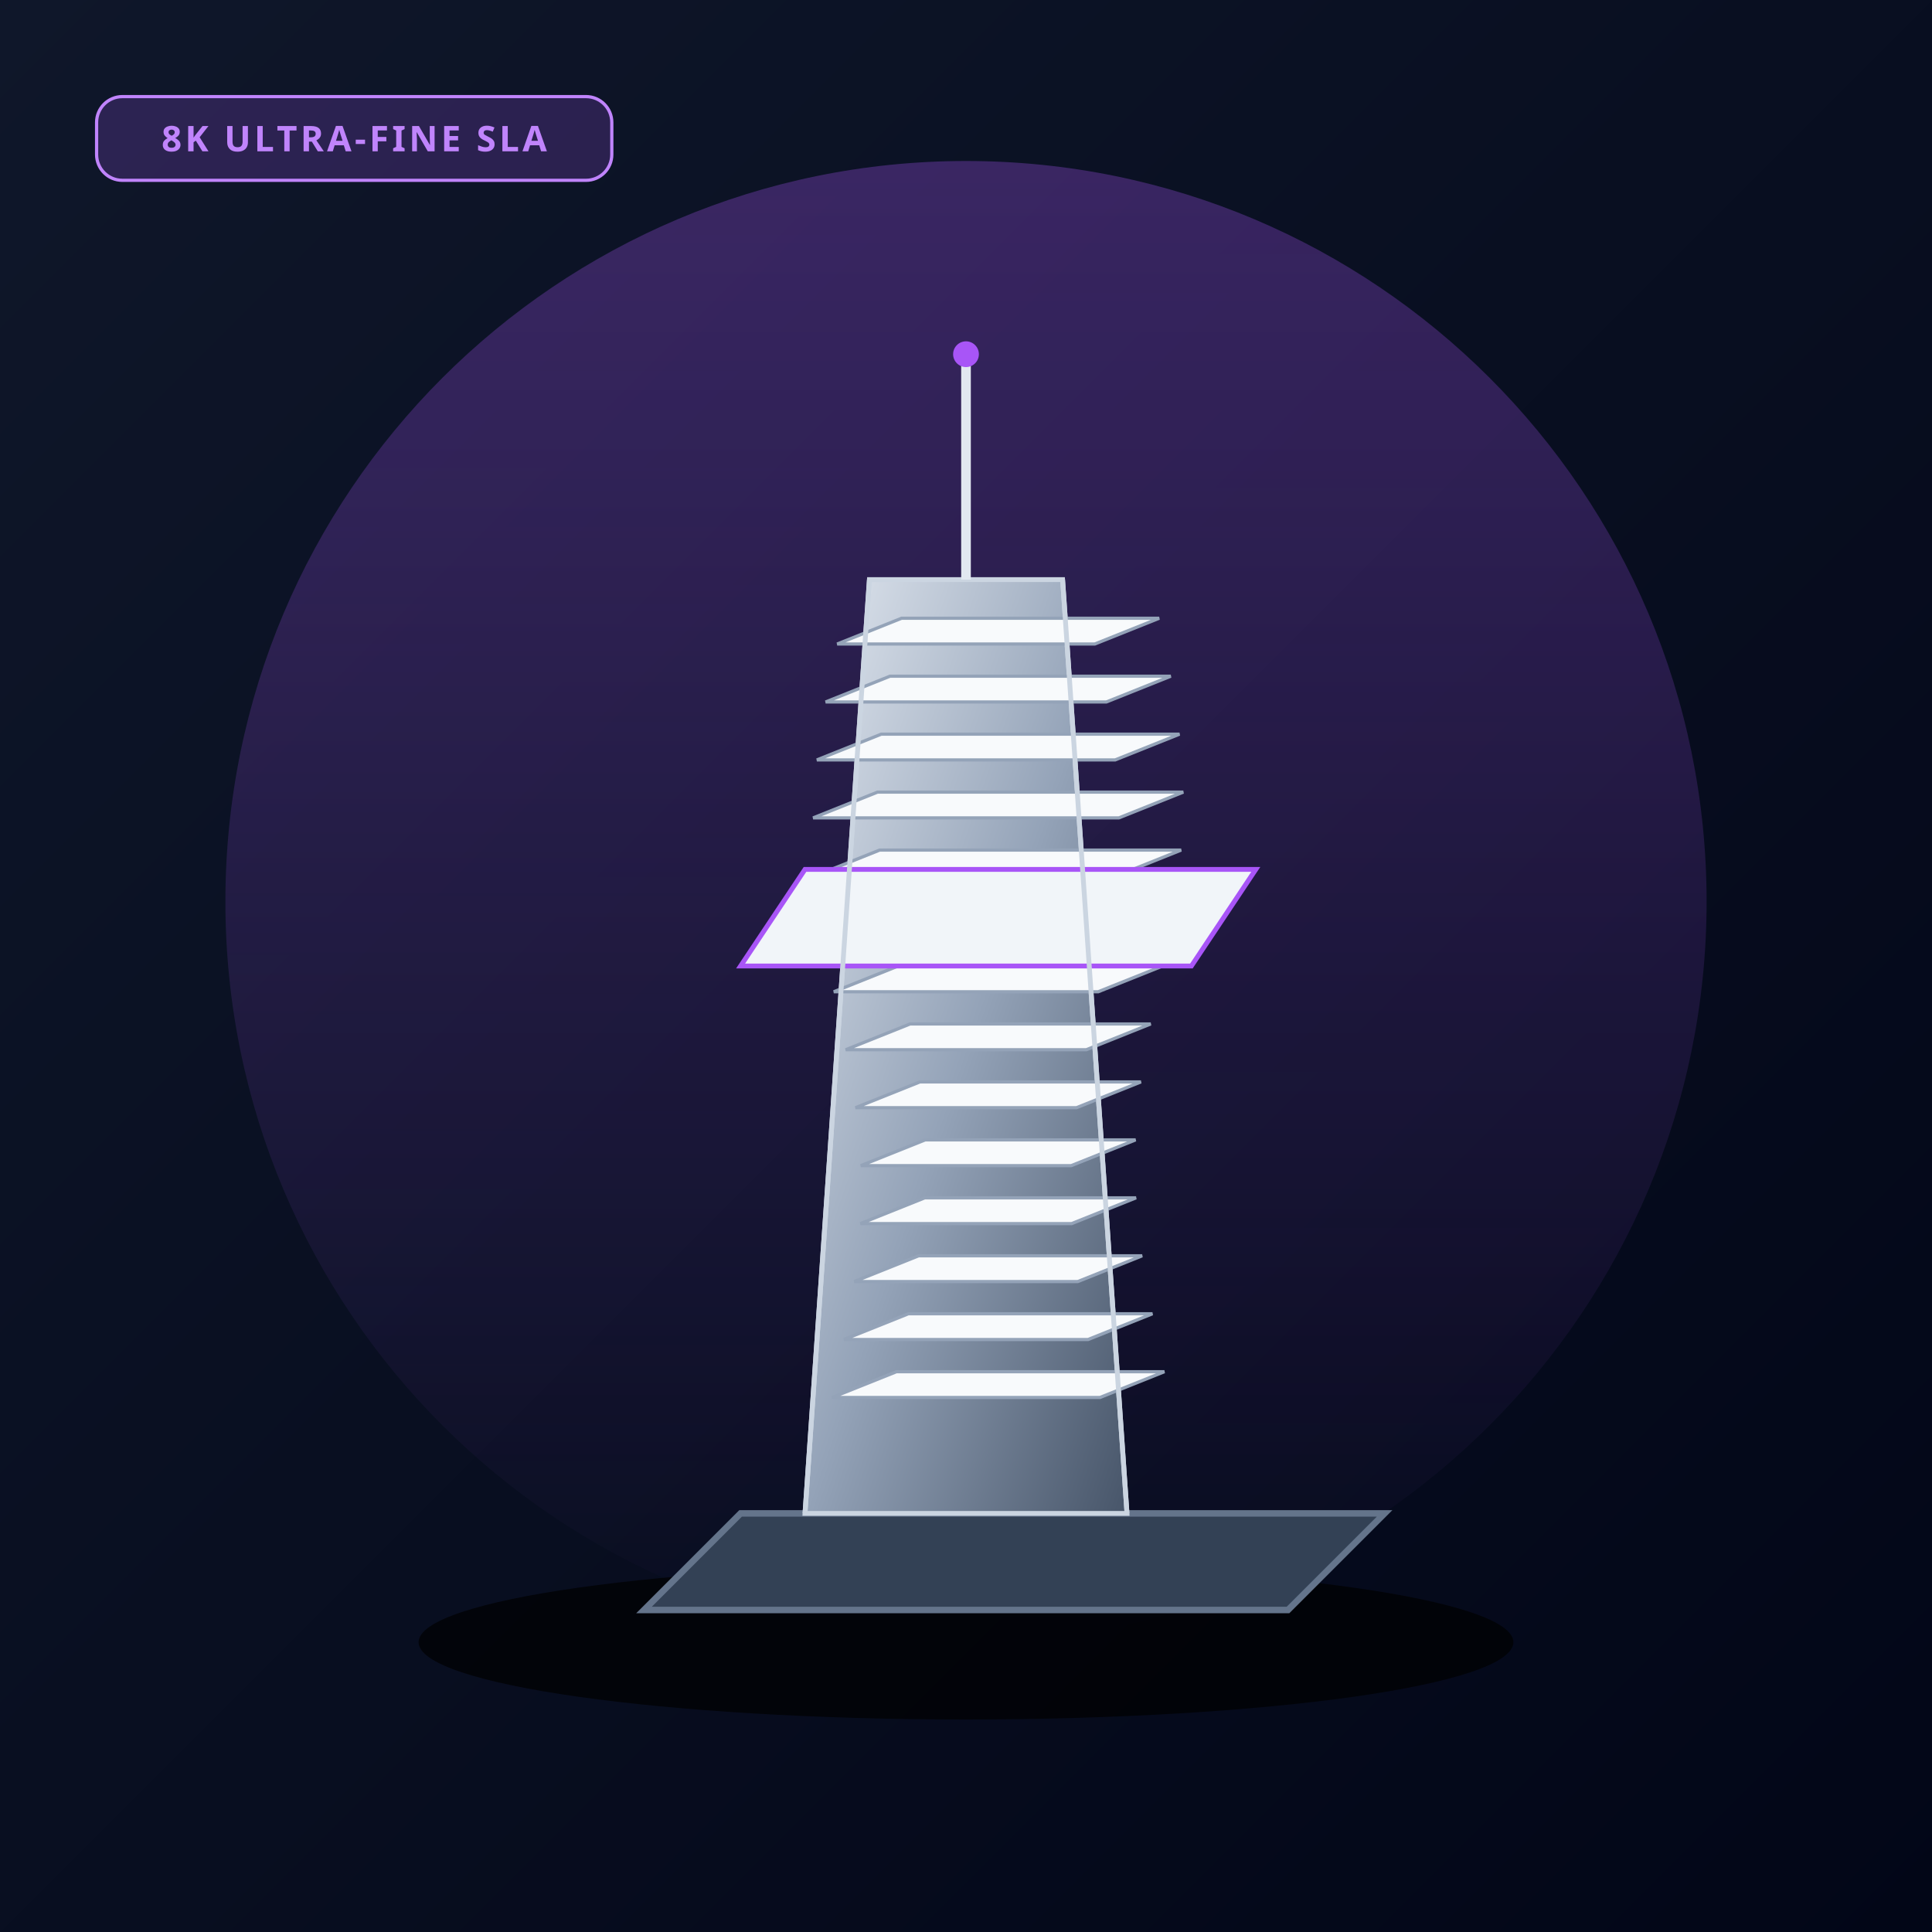
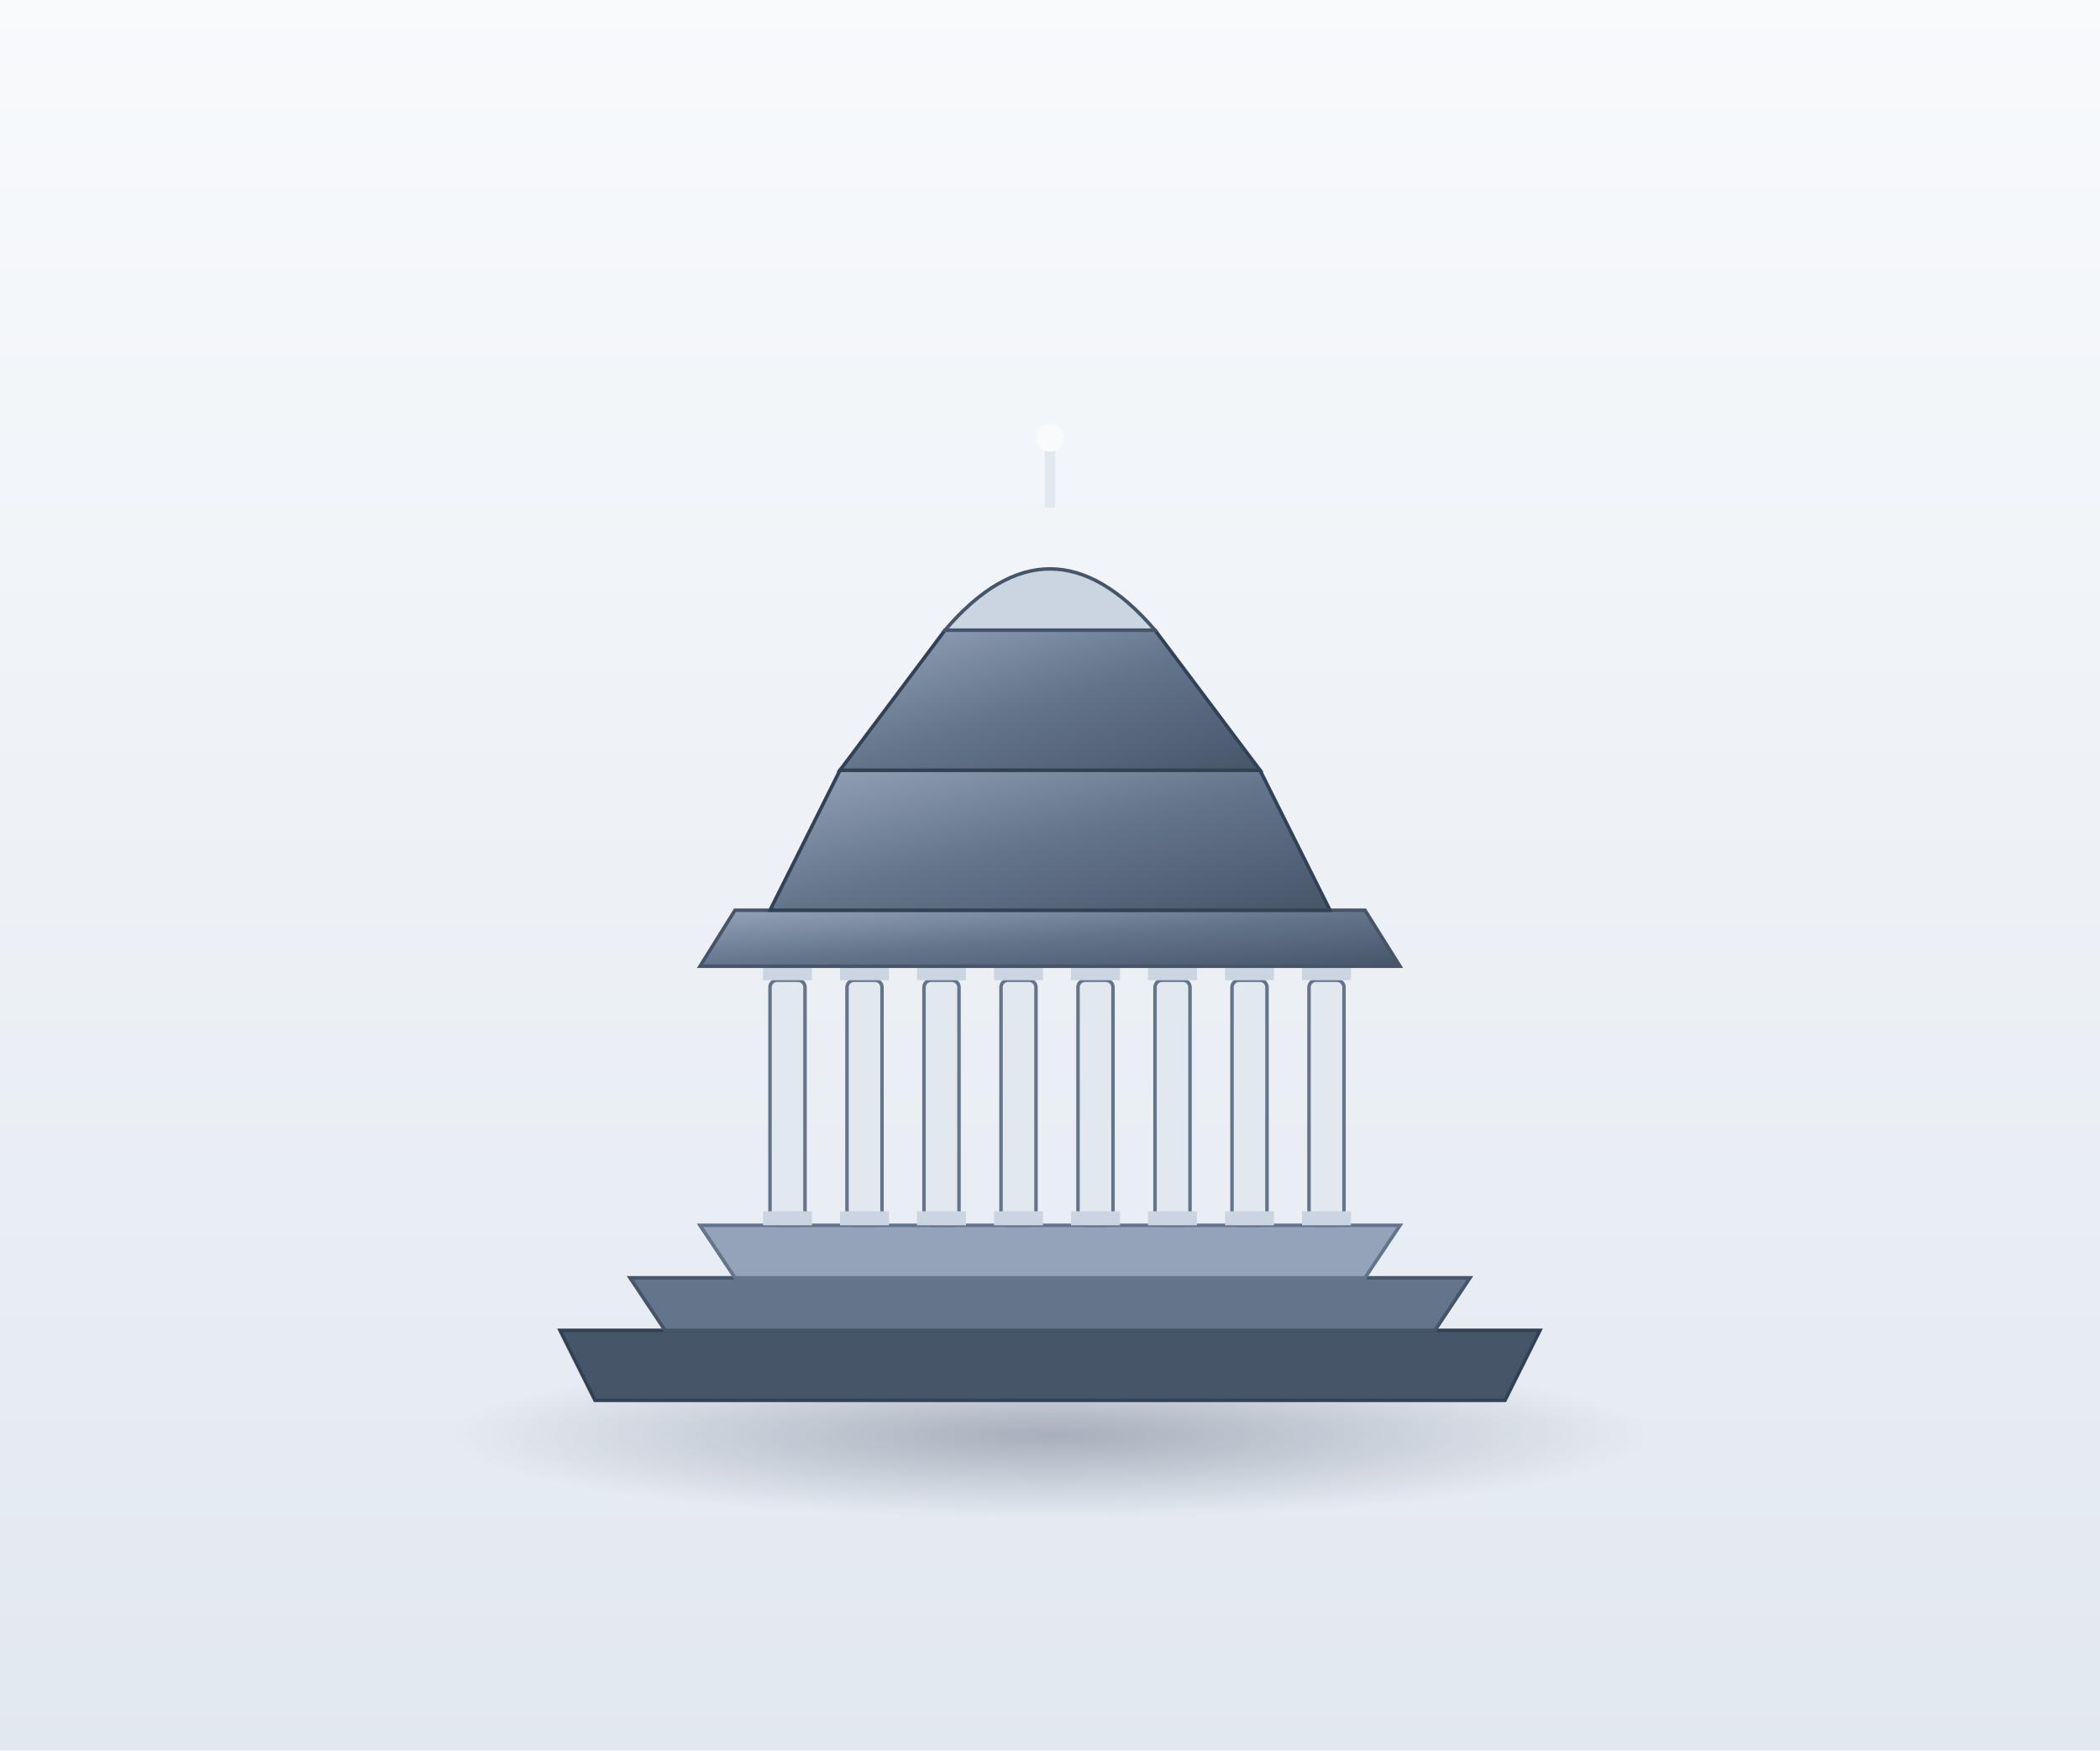
- <svg xmlns="http://www.w3.org/2000/svg" viewBox="0 0 600 600" width="100%" height="100%">
+ <svg xmlns="http://www.w3.org/2000/svg" viewBox="0 0 600 500" width="100%" height="100%">
  <defs>
-     <linearGradient id="bgArch" x1="0%" y1="0%" x2="100%" y2="100%">
-       <stop offset="0%" stop-color="#0F172A" />
-       <stop offset="100%" stop-color="#020617" />
+     <linearGradient id="bgArchStudio" x1="0%" y1="0%" x2="0%" y2="100%">
+       <stop offset="0%" stop-color="#F8FAFC" />
+       <stop offset="100%" stop-color="#E2E8F0" />
    </linearGradient>
-     <linearGradient id="slaResin" x1="0%" y1="0%" x2="100%" y2="100%">
-       <stop offset="0%" stop-color="#E2E8F0" />
-       <stop offset="50%" stop-color="#94A3B8" />
+     <linearGradient id="grayResin" x1="0%" y1="0%" x2="100%" y2="100%">
+       <stop offset="0%" stop-color="#94A3B8" />
+       <stop offset="50%" stop-color="#64748B" />
      <stop offset="100%" stop-color="#475569" />
    </linearGradient>
-     <linearGradient id="slaGlow" x1="0%" y1="0%" x2="0%" y2="100%">
-       <stop offset="0%" stop-color="#A855F7" stop-opacity="0.3" />
-       <stop offset="100%" stop-color="#A855F7" stop-opacity="0" />
-     </linearGradient>
+     <radialGradient id="archShadow" cx="50%" cy="50%" r="50%">
+       <stop offset="0%" stop-color="#475569" stop-opacity="0.4" />
+       <stop offset="100%" stop-color="#475569" stop-opacity="0" />
+     </radialGradient>
  </defs>
-   <rect width="600" height="600" fill="url(#bgArch)" />
-   <circle cx="300" cy="280" r="230" fill="url(#slaGlow)" />
-   <ellipse cx="300" cy="510" rx="170" ry="24" fill="#000" fill-opacity="0.7" />
-   <g transform="translate(180, 80)">
-     <polygon points="20,420 220,420 250,390 50,390" fill="#334155" stroke="#64748B" stroke-width="2" />
-     <path d="M70 390 L90 100 L150 100 L170 390 Z" fill="url(#slaResin)" stroke="#CBD5E1" stroke-width="1.5" />
-     <polygon points="80,120 160,120 180,112 100,112" fill="#F8FAFC" stroke="#94A3B8" stroke-width="1" />
-     <polygon points="76.404,138 163.596,138 183.596,130 96.404,130" fill="#F8FAFC" stroke="#94A3B8" stroke-width="1" />
-     <polygon points="73.689,156 166.311,156 186.311,148 93.689,148" fill="#F8FAFC" stroke="#94A3B8" stroke-width="1" />
-     <polygon points="72.519,174 167.481,174 187.481,166 92.519,166" fill="#F8FAFC" stroke="#94A3B8" stroke-width="1" />
-     <polygon points="73.18,192 166.82,192 186.82,184 93.18,184" fill="#F8FAFC" stroke="#94A3B8" stroke-width="1" />
-     <polygon points="75.511,210 164.489,210 184.489,202 95.511,202" fill="#F8FAFC" stroke="#94A3B8" stroke-width="1" />
-     <polygon points="78.942,228 161.058,228 181.058,220 98.942,220" fill="#F8FAFC" stroke="#94A3B8" stroke-width="1" />
-     <polygon points="82.631,246 157.369,246 177.369,238 102.631,238" fill="#F8FAFC" stroke="#94A3B8" stroke-width="1" />
-     <polygon points="85.676,264 154.324,264 174.324,256 105.676,256" fill="#F8FAFC" stroke="#94A3B8" stroke-width="1" />
-     <polygon points="87.331,282 152.669,282 172.669,274 107.331,274" fill="#F8FAFC" stroke="#94A3B8" stroke-width="1" />
-     <polygon points="87.192,300 152.808,300 172.808,292 107.192,292" fill="#F8FAFC" stroke="#94A3B8" stroke-width="1" />
-     <polygon points="85.292,318 154.708,318 174.708,310 105.292,310" fill="#F8FAFC" stroke="#94A3B8" stroke-width="1" />
-     <polygon points="82.096,336 157.904,336 177.904,328 102.096,328" fill="#F8FAFC" stroke="#94A3B8" stroke-width="1" />
-     <polygon points="78.387,354 161.613,354 181.613,346 98.387,346" fill="#F8FAFC" stroke="#94A3B8" stroke-width="1" />
-     <polygon points="50,220 190,220 210,190 70,190" fill="#F1F5F9" stroke="#A855F7" stroke-width="1.5" />
-     <line x1="120" y1="100" x2="120" y2="30" stroke="#E2E8F0" stroke-width="3" />
-     <circle cx="120" cy="30" r="4" fill="#A855F7" />
-     <line x1="90" y1="100" x2="70" y2="390" stroke="#CBD5E1" stroke-width="1.5" />
-     <line x1="150" y1="100" x2="170" y2="390" stroke="#CBD5E1" stroke-width="1.5" />
+   <rect width="600" height="500" fill="url(#bgArchStudio)" />
+   <ellipse cx="300" cy="410" rx="170" ry="24" fill="url(#archShadow)" />
+   <g transform="translate(150, 140)">
+     <polygon points="10,240 290,240 280,260 20,260" fill="#475569" stroke="#334155" />
+     <polygon points="30,225 270,225 260,240 40,240" fill="#64748B" stroke="#475569" />
+     <polygon points="50,210 250,210 240,225 60,225" fill="#94A3B8" stroke="#64748B" />
+     <rect x="70" y="140" width="10" height="70" rx="2" fill="#E2E8F0" stroke="#64748B" stroke-width="1" />
+     <rect x="68" y="136" width="14" height="4" fill="#CBD5E1" />
+     <rect x="68" y="206" width="14" height="4" fill="#CBD5E1" />
+     <rect x="92" y="140" width="10" height="70" rx="2" fill="#E2E8F0" stroke="#64748B" stroke-width="1" />
+     <rect x="90" y="136" width="14" height="4" fill="#CBD5E1" />
+     <rect x="90" y="206" width="14" height="4" fill="#CBD5E1" />
+     <rect x="114" y="140" width="10" height="70" rx="2" fill="#E2E8F0" stroke="#64748B" stroke-width="1" />
+     <rect x="112" y="136" width="14" height="4" fill="#CBD5E1" />
+     <rect x="112" y="206" width="14" height="4" fill="#CBD5E1" />
+     <rect x="136" y="140" width="10" height="70" rx="2" fill="#E2E8F0" stroke="#64748B" stroke-width="1" />
+     <rect x="134" y="136" width="14" height="4" fill="#CBD5E1" />
+     <rect x="134" y="206" width="14" height="4" fill="#CBD5E1" />
+     <rect x="158" y="140" width="10" height="70" rx="2" fill="#E2E8F0" stroke="#64748B" stroke-width="1" />
+     <rect x="156" y="136" width="14" height="4" fill="#CBD5E1" />
+     <rect x="156" y="206" width="14" height="4" fill="#CBD5E1" />
+     <rect x="180" y="140" width="10" height="70" rx="2" fill="#E2E8F0" stroke="#64748B" stroke-width="1" />
+     <rect x="178" y="136" width="14" height="4" fill="#CBD5E1" />
+     <rect x="178" y="206" width="14" height="4" fill="#CBD5E1" />
+     <rect x="202" y="140" width="10" height="70" rx="2" fill="#E2E8F0" stroke="#64748B" stroke-width="1" />
+     <rect x="200" y="136" width="14" height="4" fill="#CBD5E1" />
+     <rect x="200" y="206" width="14" height="4" fill="#CBD5E1" />
+     <rect x="224" y="140" width="10" height="70" rx="2" fill="#E2E8F0" stroke="#64748B" stroke-width="1" />
+     <rect x="222" y="136" width="14" height="4" fill="#CBD5E1" />
+     <rect x="222" y="206" width="14" height="4" fill="#CBD5E1" />
+     <polygon points="50,136 250,136 240,120 60,120" fill="url(#grayResin)" stroke="#475569" />
+     <polygon points="70,120 230,120 210,80 90,80" fill="url(#grayResin)" stroke="#334155" />
+     <polygon points="90,80 210,80 180,40 120,40" fill="url(#grayResin)" stroke="#334155" />
+     <path d="M120 40 Q 150 5 180 40 Z" fill="#CBD5E1" stroke="#475569" />
+     <line x1="150" y1="5" x2="150" y2="-15" stroke="#E2E8F0" stroke-width="3" />
+     <circle cx="150" cy="-15" r="4" fill="#F8FAFC" />
  </g>
-   <rect x="30" y="30" rx="8" width="160" height="26" fill="#A855F7" fill-opacity="0.2" stroke="#C084FC" stroke-width="1" />
-   <text x="110" y="47" fill="#C084FC" font-family="system-ui, sans-serif" font-size="11" font-weight="700" text-anchor="middle" letter-spacing="1">8K ULTRA-FINE SLA</text>
</svg>
